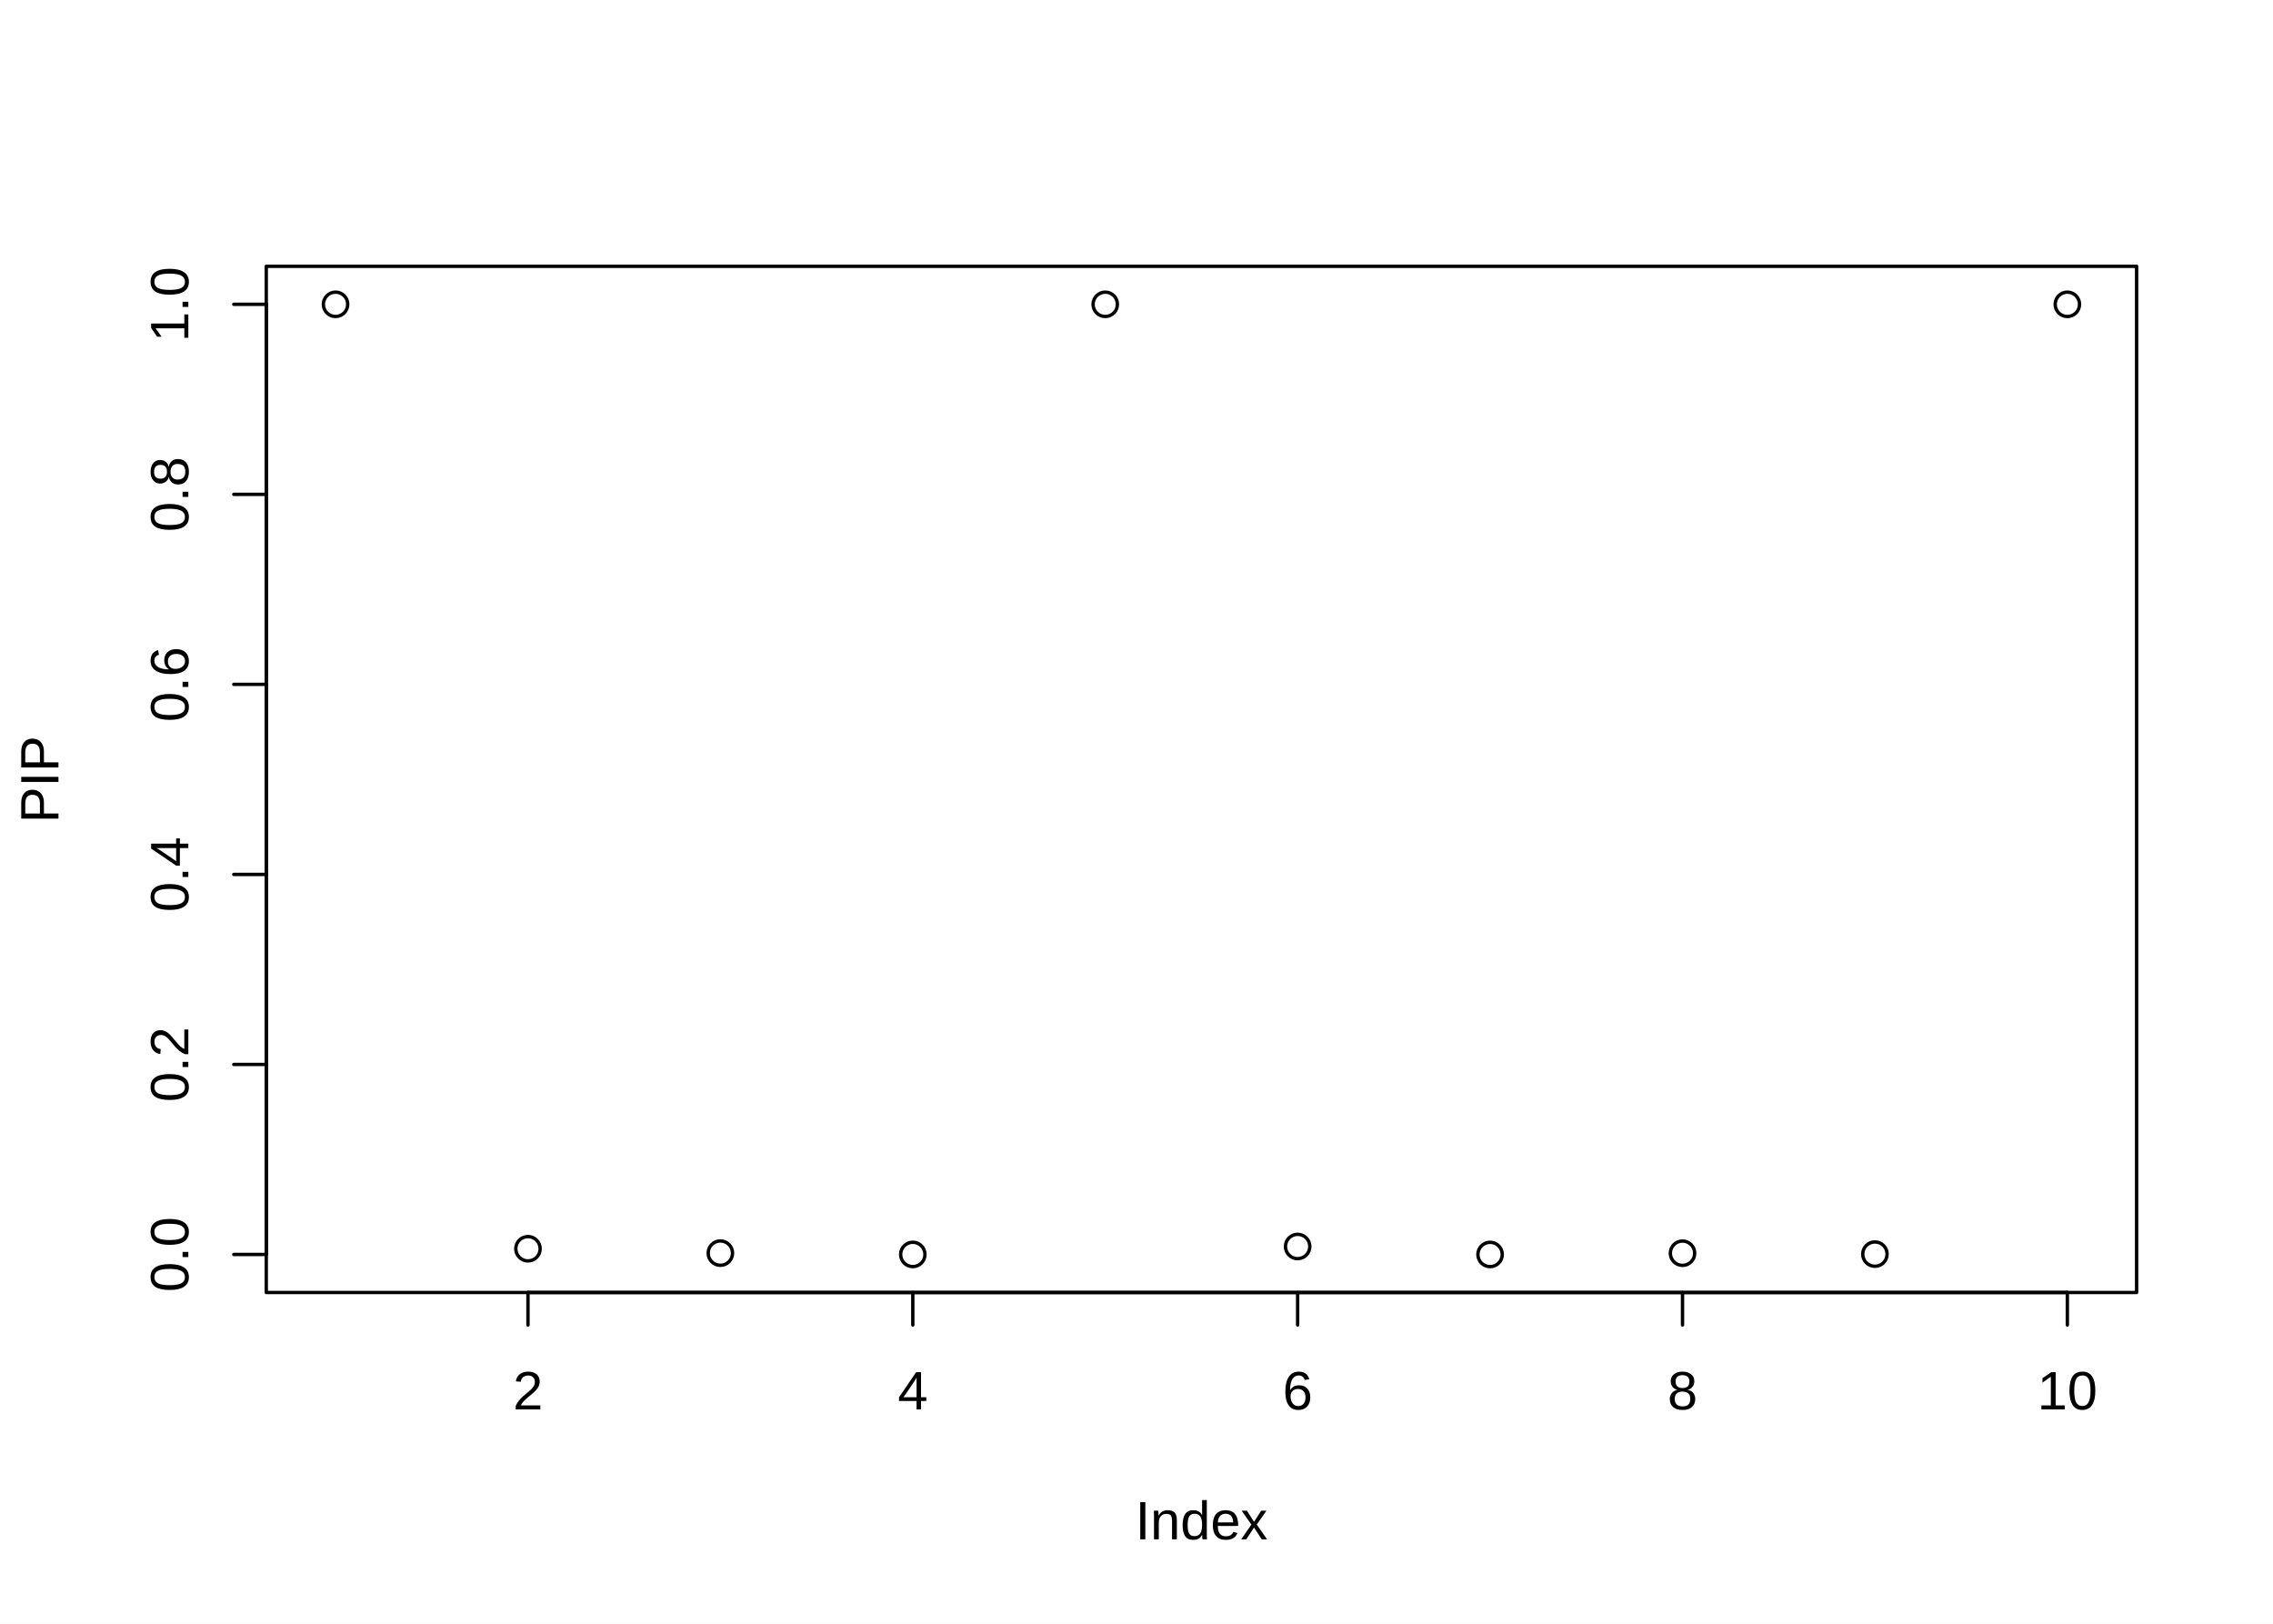
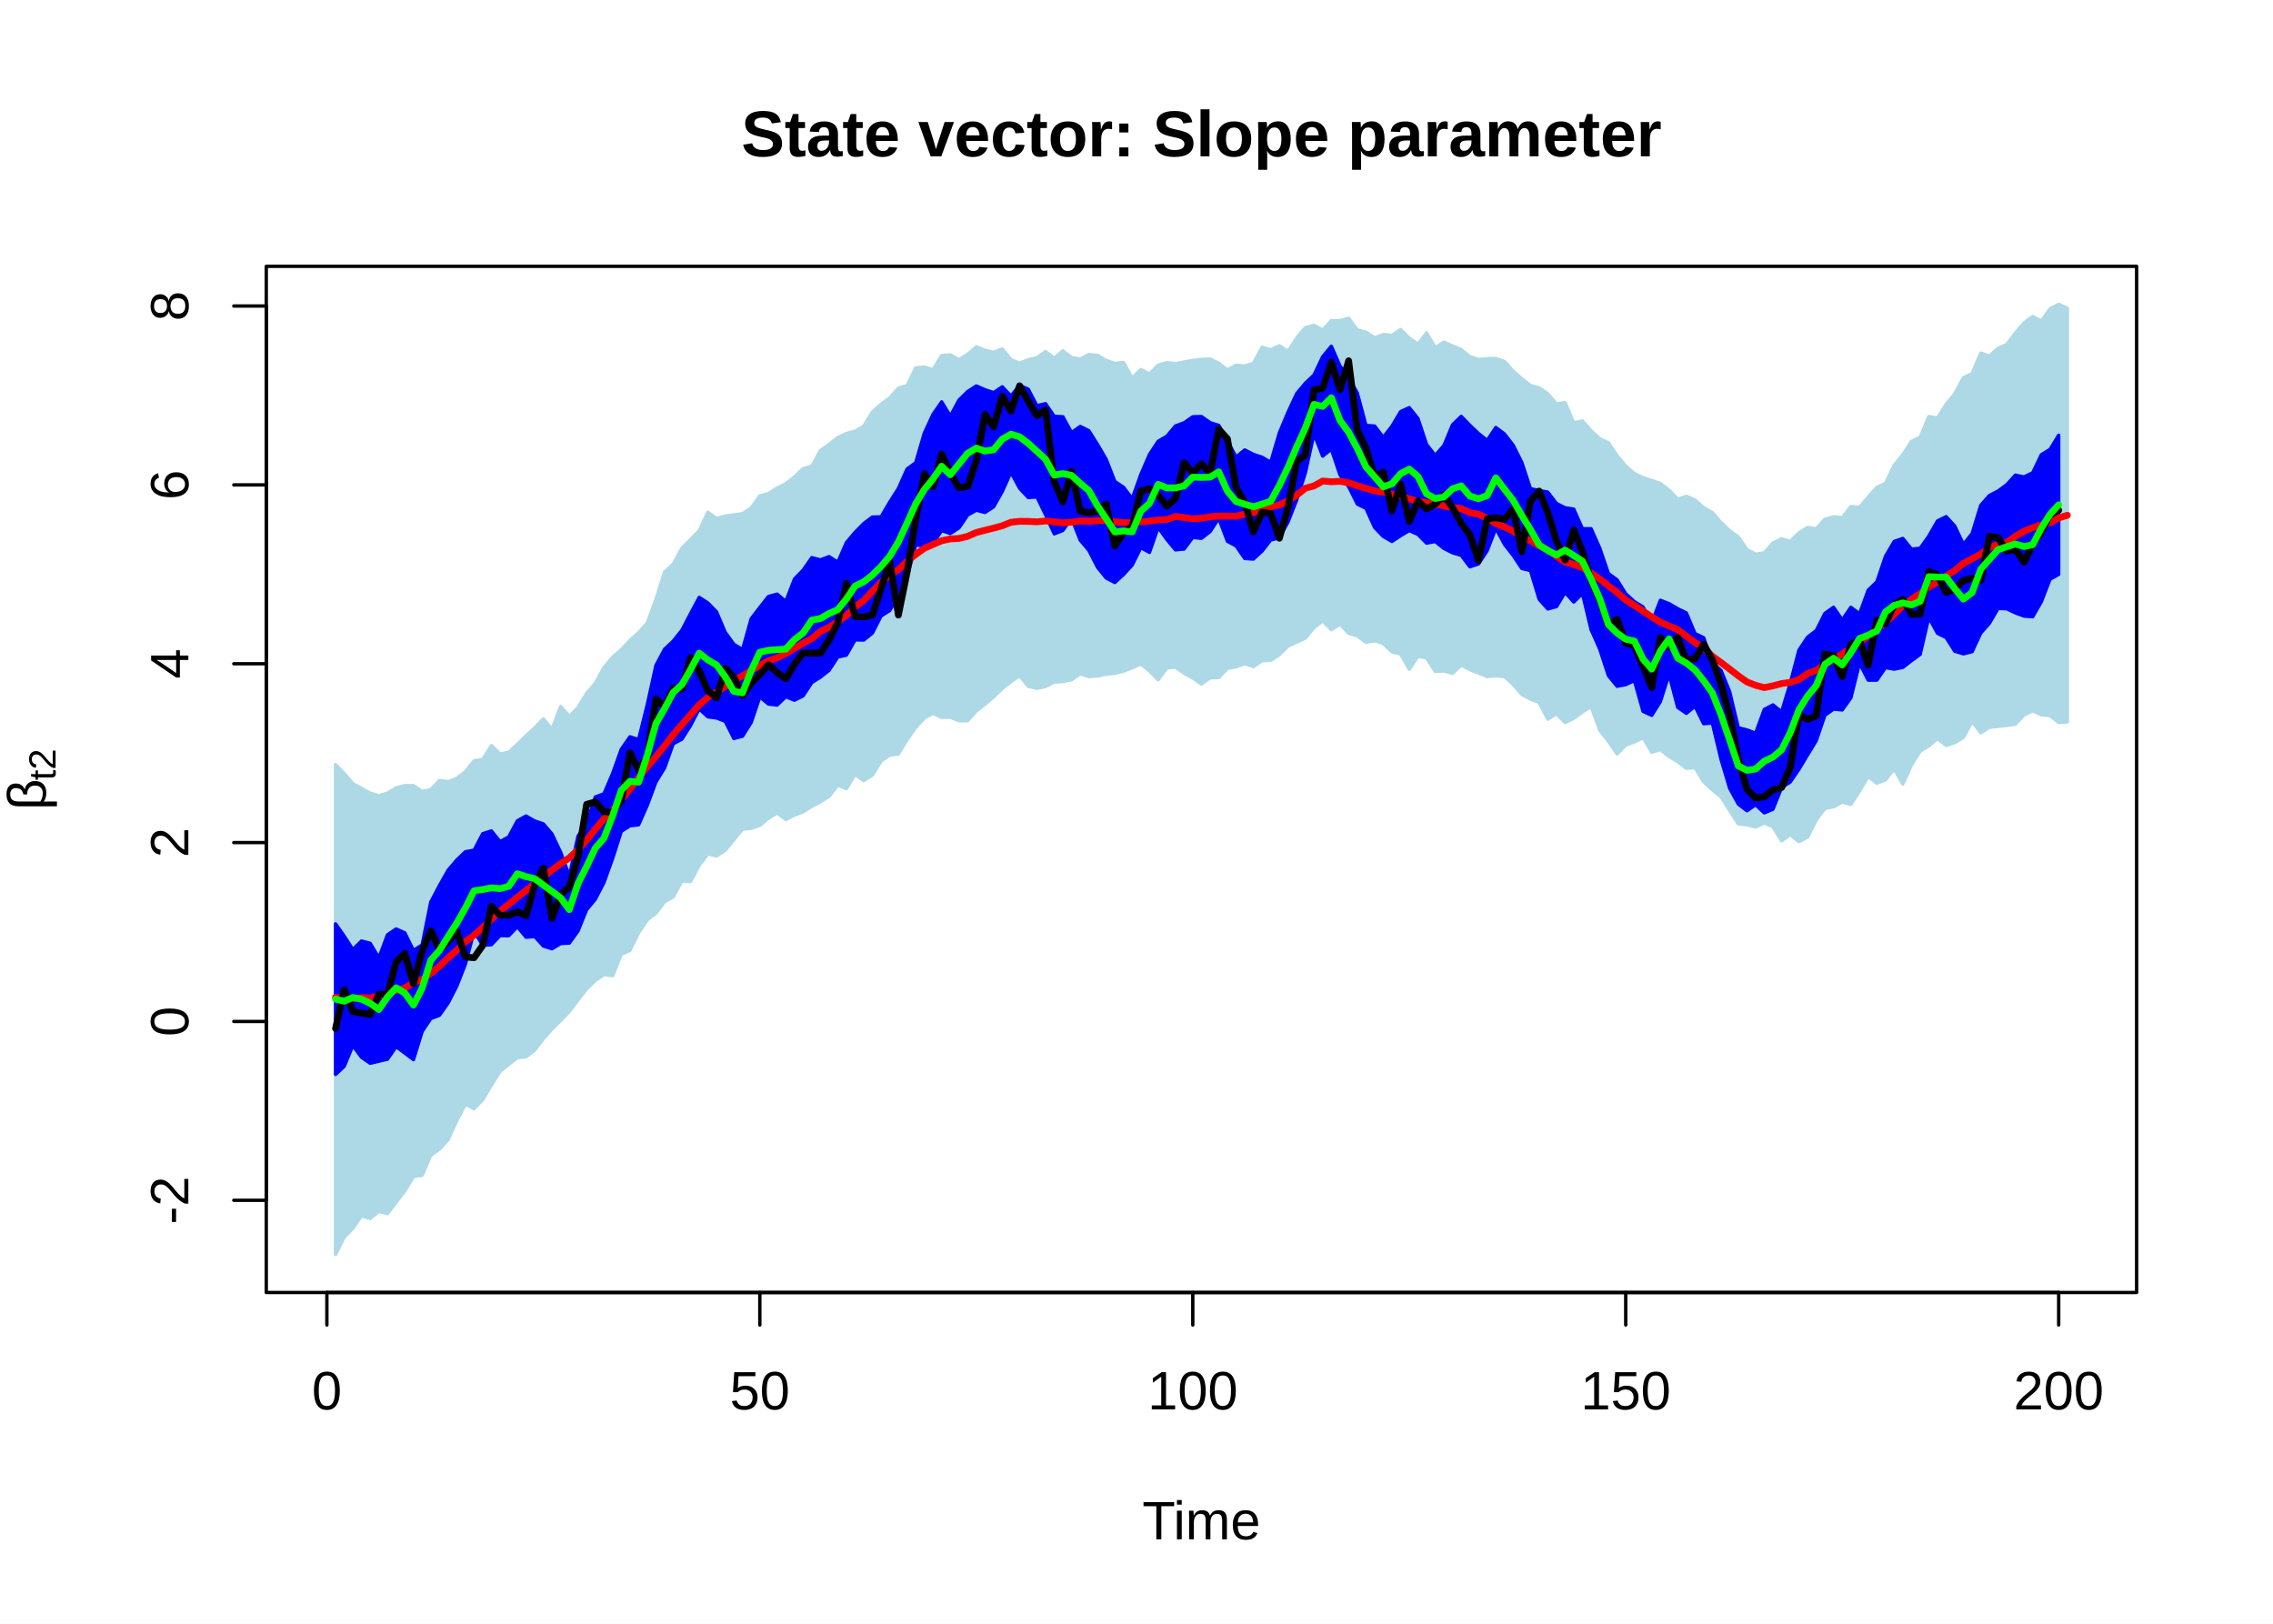
<svg xmlns="http://www.w3.org/2000/svg" class="svglite" width="504.00pt" height="360.00pt" viewBox="0 0 504.00 360.00">
  <defs>
    <style type="text/css">
    .svglite line, .svglite polyline, .svglite polygon, .svglite path, .svglite rect, .svglite circle {
      fill: none;
      stroke: #000000;
      stroke-linecap: round;
      stroke-linejoin: round;
      stroke-miterlimit: 10.00;
    }
    .svglite text {
      white-space: pre;
    }
  </style>
  </defs>
  <rect width="100%" height="100%" style="stroke: none; fill: #FFFFFF;" />
  <defs>
    <clipPath id="cpMC4wMHw1MDQuMDB8MC4wMHwzNjAuMDA=">
      <rect x="0.00" y="0.00" width="504.00" height="360.00" />
    </clipPath>
  </defs>
  <g clip-path="url(#cpMC4wMHw1MDQuMDB8MC4wMHwzNjAuMDA=)">
- </g>
+     <line x1="72.48" y1="286.56" x2="456.48" y2="286.56" style="stroke-width: 0.75;" />
+     <line x1="72.48" y1="286.56" x2="72.48" y2="293.76" style="stroke-width: 0.75;" />
+     <line x1="168.48" y1="286.56" x2="168.48" y2="293.76" style="stroke-width: 0.75;" />
+     <line x1="264.48" y1="286.56" x2="264.48" y2="293.76" style="stroke-width: 0.75;" />
+     <line x1="360.48" y1="286.56" x2="360.48" y2="293.76" style="stroke-width: 0.75;" />
+     <line x1="456.48" y1="286.56" x2="456.48" y2="293.76" style="stroke-width: 0.75;" />
+     <text x="72.48" y="312.48" text-anchor="middle" style="font-size: 12.00px; font-family: &quot;Arial&quot;;" textLength="6.67px" lengthAdjust="spacingAndGlyphs">0</text>
+     <text x="168.48" y="312.48" text-anchor="middle" style="font-size: 12.00px; font-family: &quot;Arial&quot;;" textLength="13.35px" lengthAdjust="spacingAndGlyphs">50</text>
+     <text x="264.48" y="312.48" text-anchor="middle" style="font-size: 12.00px; font-family: &quot;Arial&quot;;" textLength="20.02px" lengthAdjust="spacingAndGlyphs">100</text>
+     <text x="360.48" y="312.48" text-anchor="middle" style="font-size: 12.00px; font-family: &quot;Arial&quot;;" textLength="20.02px" lengthAdjust="spacingAndGlyphs">150</text>
+     <text x="456.48" y="312.48" text-anchor="middle" style="font-size: 12.00px; font-family: &quot;Arial&quot;;" textLength="20.02px" lengthAdjust="spacingAndGlyphs">200</text>
+     <line x1="59.04" y1="266.12" x2="59.04" y2="67.85" style="stroke-width: 0.75;" />
+     <line x1="59.04" y1="266.12" x2="51.84" y2="266.12" style="stroke-width: 0.75;" />
+     <line x1="59.04" y1="226.47" x2="51.84" y2="226.47" style="stroke-width: 0.75;" />
+     <line x1="59.04" y1="186.81" x2="51.84" y2="186.81" style="stroke-width: 0.75;" />
+     <line x1="59.04" y1="147.16" x2="51.84" y2="147.16" style="stroke-width: 0.75;" />
+     <line x1="59.04" y1="107.51" x2="51.84" y2="107.51" style="stroke-width: 0.75;" />
+     <line x1="59.04" y1="67.85" x2="51.84" y2="67.85" style="stroke-width: 0.75;" />
+     <text transform="translate(41.76,266.12) rotate(-90)" text-anchor="middle" style="font-size: 12.00px; font-family: &quot;Arial&quot;;" textLength="10.67px" lengthAdjust="spacingAndGlyphs">-2</text>
+     <text transform="translate(41.76,226.47) rotate(-90)" text-anchor="middle" style="font-size: 12.00px; font-family: &quot;Arial&quot;;" textLength="6.67px" lengthAdjust="spacingAndGlyphs">0</text>
+     <text transform="translate(41.76,186.81) rotate(-90)" text-anchor="middle" style="font-size: 12.00px; font-family: &quot;Arial&quot;;" textLength="6.67px" lengthAdjust="spacingAndGlyphs">2</text>
+     <text transform="translate(41.76,147.16) rotate(-90)" text-anchor="middle" style="font-size: 12.00px; font-family: &quot;Arial&quot;;" textLength="6.67px" lengthAdjust="spacingAndGlyphs">4</text>
+     <text transform="translate(41.76,107.51) rotate(-90)" text-anchor="middle" style="font-size: 12.00px; font-family: &quot;Arial&quot;;" textLength="6.67px" lengthAdjust="spacingAndGlyphs">6</text>
+     <text transform="translate(41.76,67.85) rotate(-90)" text-anchor="middle" style="font-size: 12.00px; font-family: &quot;Arial&quot;;" textLength="6.67px" lengthAdjust="spacingAndGlyphs">8</text>
+     <polygon points="59.04,286.56 473.76,286.56 473.76,59.04 59.04,59.04 " style="stroke-width: 0.75;" />
+     <text x="266.40" y="341.28" text-anchor="middle" style="font-size: 12.00px; font-family: &quot;Arial&quot;;" textLength="26.22px" lengthAdjust="spacingAndGlyphs">Time</text>
+     <text transform="translate(10.14,179.59) rotate(-90)" style="font-size: 12.00px; font-family: &quot;Arial&quot;;" textLength="6.57px" lengthAdjust="spacingAndGlyphs">β</text>
+     <text transform="translate(12.32,173.01) rotate(-90)" style="font-size: 8.40px; font-family: &quot;Arial&quot;;" textLength="2.33px" lengthAdjust="spacingAndGlyphs">t</text>
+     <text transform="translate(12.32,170.68) rotate(-90)" style="font-size: 8.40px; font-family: &quot;Arial&quot;;" textLength="4.67px" lengthAdjust="spacingAndGlyphs">2</text>
+   </g>
  <defs>
    <clipPath id="cpNTkuMDR8NDczLjc2fDU5LjA0fDI4Ni41Ng==">
      <rect x="59.04" y="59.04" width="414.72" height="227.52" />
    </clipPath>
  </defs>
  <g clip-path="url(#cpNTkuMDR8NDczLjc2fDU5LjA0fDI4Ni41Ng==)">
-     <circle cx="74.40" cy="67.47" r="2.70" style="stroke-width: 0.75;" />
-     <circle cx="117.07" cy="276.86" r="2.70" style="stroke-width: 0.75;" />
-     <circle cx="159.73" cy="277.83" r="2.70" style="stroke-width: 0.75;" />
-     <circle cx="202.40" cy="278.12" r="2.70" style="stroke-width: 0.75;" />
-     <circle cx="245.07" cy="67.47" r="2.70" style="stroke-width: 0.75;" />
-     <circle cx="287.73" cy="276.36" r="2.70" style="stroke-width: 0.75;" />
-     <circle cx="330.40" cy="278.13" r="2.70" style="stroke-width: 0.75;" />
-     <circle cx="373.07" cy="277.85" r="2.70" style="stroke-width: 0.75;" />
-     <circle cx="415.73" cy="278.05" r="2.70" style="stroke-width: 0.75;" />
-     <circle cx="458.40" cy="67.47" r="2.70" style="stroke-width: 0.75;" />
+     <polygon points="74.40,278.13 76.32,274.29 78.24,272.32 80.16,269.53 82.08,270.15 84.00,268.58 85.92,269.07 87.84,266.54 89.76,264.05 91.68,260.84 93.60,260.57 95.52,256.14 97.44,254.75 99.36,252.66 101.28,248.46 103.20,244.85 105.12,245.80 107.04,243.81 108.96,240.58 110.88,237.51 112.80,235.99 114.72,234.50 116.64,234.30 118.56,232.83 120.48,230.32 122.40,228.12 124.32,226.23 126.24,224.26 128.16,221.69 130.08,219.23 132.00,217.37 133.92,216.07 135.84,216.32 137.76,211.56 139.68,210.71 141.60,206.80 143.52,203.94 145.44,202.45 147.36,199.94 149.28,198.83 151.20,195.32 153.12,195.43 155.04,191.83 156.96,189.33 158.88,189.76 160.80,188.55 162.72,186.16 164.64,183.86 166.56,183.63 168.48,183.00 170.40,181.39 172.32,180.24 174.24,181.69 176.16,180.72 178.08,179.99 180.00,178.76 181.92,177.77 183.84,176.54 185.76,174.08 187.68,174.84 189.60,171.70 191.52,173.07 193.44,171.84 195.36,168.74 197.28,167.38 199.20,167.18 201.12,163.99 203.04,161.28 204.96,159.19 206.88,158.15 208.80,159.06 210.72,158.99 212.64,159.81 214.56,159.77 216.48,157.62 218.40,156.13 220.32,154.51 222.24,152.63 224.16,151.12 226.08,149.82 228.00,152.15 229.92,152.61 231.84,152.20 233.76,151.21 235.68,151.11 237.60,150.71 239.52,149.37 241.44,149.99 243.36,149.86 245.28,149.50 247.20,149.26 249.12,148.80 251.04,148.05 252.96,147.19 254.88,148.74 256.80,150.71 258.72,148.11 260.64,147.91 262.56,149.27 264.48,150.31 266.40,151.65 268.32,150.27 270.24,150.23 272.16,148.19 274.08,147.84 276.00,147.15 277.92,147.78 279.84,146.47 281.76,146.41 283.68,145.13 285.60,143.22 287.52,142.38 289.44,141.48 291.36,139.13 293.28,137.67 295.20,139.61 297.12,138.36 299.04,140.41 300.96,140.96 302.88,142.41 304.80,142.03 306.72,142.68 308.64,144.51 310.56,144.99 312.48,148.38 314.40,145.50 316.32,145.87 318.24,148.85 320.16,148.76 322.08,149.29 324.00,147.44 325.92,148.47 327.84,149.20 329.76,150.00 331.68,149.81 333.60,150.01 335.52,151.72 337.44,153.99 339.36,155.00 341.28,155.72 343.20,159.44 345.12,158.24 347.04,160.20 348.96,159.23 350.88,157.87 352.80,156.60 354.72,161.91 356.64,164.33 358.56,167.16 360.48,165.17 362.40,164.51 364.32,163.54 366.24,166.77 368.16,166.21 370.08,167.71 372.00,168.84 373.92,170.35 375.84,170.17 377.76,173.33 379.68,175.10 381.60,176.64 383.52,179.68 385.44,182.66 387.36,182.88 389.28,183.36 391.20,182.46 393.12,183.28 395.04,186.41 396.96,185.05 398.88,186.59 400.80,185.61 402.72,181.79 404.64,179.22 406.56,178.88 408.48,177.82 410.40,178.35 412.32,175.37 414.24,172.13 416.16,173.64 418.08,172.89 420.00,170.46 421.92,173.81 423.84,169.61 425.76,166.54 427.68,165.38 429.60,163.73 431.52,165.27 433.44,164.65 435.36,163.49 437.28,159.92 439.20,162.46 441.12,161.24 443.04,161.04 444.96,160.84 446.88,160.56 448.80,158.49 450.72,157.59 452.64,158.48 454.56,158.66 456.48,160.19 458.40,160.05 458.40,68.34 456.48,67.47 454.56,68.49 452.64,71.18 450.72,70.17 448.80,71.58 446.88,73.84 444.96,76.39 443.04,77.23 441.12,78.92 439.20,78.29 437.28,82.84 435.36,83.74 433.44,87.29 431.52,89.63 429.60,92.68 427.68,92.35 425.76,96.94 423.84,97.85 421.92,100.82 420.00,103.15 418.08,107.19 416.16,108.04 414.24,110.23 412.32,112.48 410.40,112.30 408.48,114.79 406.56,114.59 404.64,115.11 402.72,117.25 400.80,116.95 398.88,118.15 396.96,120.04 395.04,119.47 393.12,120.40 391.20,122.57 389.28,122.87 387.36,121.85 385.44,119.05 383.52,117.67 381.60,115.84 379.68,113.65 377.76,112.57 375.84,110.86 373.92,110.04 372.00,110.66 370.08,108.71 368.16,107.19 366.24,106.53 364.32,105.92 362.40,104.99 360.48,103.32 358.56,101.04 356.64,98.16 354.72,97.29 352.80,95.49 350.88,93.35 348.96,93.77 347.04,89.27 345.12,89.56 343.20,87.33 341.28,86.01 339.36,85.48 337.44,83.97 335.52,82.27 333.60,80.15 331.68,79.48 329.76,79.52 327.84,79.71 325.92,79.06 324.00,77.54 322.08,76.71 320.16,75.87 318.24,77.07 316.32,73.83 314.40,76.32 312.48,74.96 310.56,73.06 308.64,74.37 306.72,74.17 304.80,74.92 302.88,73.64 300.96,73.15 299.04,70.56 297.12,71.08 295.20,71.08 293.28,73.19 291.36,72.12 289.44,72.64 287.52,74.91 285.60,77.92 283.68,76.66 281.76,77.55 279.84,77.00 277.92,80.57 276.00,81.16 274.08,80.97 272.16,82.04 270.24,80.55 268.32,79.59 266.40,79.69 264.48,79.91 262.56,80.26 260.64,80.64 258.72,80.39 256.80,80.97 254.88,82.92 252.96,81.93 251.04,83.83 249.12,80.36 247.20,80.58 245.28,79.92 243.36,78.79 241.44,78.61 239.52,79.62 237.60,79.26 235.68,77.79 233.76,79.44 231.84,77.94 229.92,79.32 228.00,79.77 226.08,80.53 224.16,79.75 222.24,77.35 220.32,78.13 218.40,77.65 216.48,76.90 214.56,78.57 212.64,79.78 210.72,78.68 208.80,78.81 206.88,81.97 204.96,81.39 203.04,81.56 201.12,85.50 199.20,86.06 197.28,88.22 195.36,89.64 193.44,91.34 191.52,94.46 189.60,95.61 187.68,96.12 185.76,97.01 183.84,98.54 181.92,99.90 180.00,103.35 178.08,103.92 176.16,105.73 174.24,107.27 172.32,108.19 170.40,109.44 168.48,109.95 166.56,112.61 164.64,113.89 162.72,114.18 160.80,114.42 158.88,114.97 156.96,113.56 155.04,117.67 153.12,119.64 151.20,121.53 149.28,125.07 147.36,126.83 145.44,132.90 143.52,138.14 141.60,140.26 139.68,142.02 137.76,144.05 135.84,145.71 133.92,148.00 132.00,151.50 130.08,153.71 128.16,156.88 126.24,158.85 124.32,156.63 122.40,161.68 120.48,159.39 118.56,161.39 116.64,163.13 114.72,165.04 112.80,166.78 110.88,167.16 108.96,165.31 107.04,168.36 105.12,168.69 103.20,171.08 101.28,172.57 99.36,173.32 97.44,173.04 95.52,175.07 93.60,175.47 91.68,174.18 89.76,174.18 87.84,174.68 85.92,175.84 84.00,176.43 82.08,175.85 80.16,174.77 78.24,173.76 76.32,171.48 74.40,169.53 " style="stroke-width: 0.75; stroke: #ADD8E6; fill: #ADD8E6;" />
+     <polygon points="74.40,238.21 76.32,236.42 78.24,231.81 80.16,234.42 82.08,235.74 84.00,235.28 85.92,234.84 87.84,232.06 89.76,233.48 91.68,234.94 93.60,228.69 95.52,225.83 97.44,225.10 99.36,222.38 101.28,218.65 103.20,213.74 105.12,206.48 107.04,209.58 108.96,209.45 110.88,207.43 112.80,207.45 114.72,205.46 116.64,207.79 118.56,207.63 120.48,209.75 122.40,210.35 124.32,209.18 126.24,209.09 128.16,206.43 130.08,201.69 132.00,199.37 133.92,195.66 135.84,190.32 137.76,184.32 139.68,183.08 141.60,182.87 143.52,178.55 145.44,173.37 147.36,170.25 149.28,164.89 151.20,163.88 153.12,160.84 155.04,157.17 156.96,158.93 158.88,159.18 160.80,159.92 162.72,163.72 164.64,163.23 166.56,160.18 168.48,154.51 170.40,156.10 172.32,156.32 174.24,154.47 176.16,155.24 178.08,154.28 180.00,151.33 181.92,150.13 183.84,148.61 185.76,145.67 187.68,145.25 189.60,141.87 191.52,141.90 193.44,140.36 195.36,136.58 197.28,135.36 199.20,132.00 201.12,127.96 203.04,120.83 204.96,121.03 206.88,120.48 208.80,117.63 210.72,118.28 212.64,117.03 214.56,114.20 216.48,113.12 218.40,113.62 220.32,112.37 222.24,108.95 224.16,104.71 226.08,108.26 228.00,110.31 229.92,110.17 231.84,114.14 233.76,118.36 235.68,117.60 237.60,114.87 239.52,119.76 241.44,122.03 243.36,125.78 245.28,128.15 247.20,129.15 249.12,127.38 251.04,125.29 252.96,121.42 254.88,122.47 256.80,116.93 258.72,119.60 260.64,121.91 262.56,121.72 264.48,119.16 266.40,119.34 268.32,117.86 270.24,114.91 272.16,120.01 274.08,121.04 276.00,123.82 277.92,123.95 279.84,122.18 281.76,119.73 283.68,119.23 285.60,115.74 287.52,110.83 289.44,104.83 291.36,96.17 293.28,101.12 295.20,99.58 297.12,105.28 299.04,107.88 300.96,111.75 302.88,112.71 304.80,116.95 306.72,118.94 308.64,120.04 310.56,118.77 312.48,117.62 314.40,118.49 316.32,120.42 318.24,120.05 320.16,121.59 322.08,122.56 324.00,123.12 325.92,125.66 327.84,125.03 329.76,122.08 331.68,117.12 333.60,120.70 335.52,123.16 337.44,126.04 339.36,126.50 341.28,132.87 343.20,135.01 345.12,134.49 347.04,131.35 348.96,133.47 350.88,131.58 352.80,139.59 354.72,143.91 356.64,149.80 358.56,152.15 360.48,151.79 362.40,150.88 364.32,157.71 366.24,158.60 368.16,155.55 370.08,149.48 372.00,156.82 373.92,158.15 375.84,156.58 377.76,160.45 379.68,160.29 381.60,168.30 383.52,174.75 385.44,178.28 387.36,179.75 389.28,178.43 391.20,180.22 393.12,179.42 395.04,174.63 396.96,173.37 398.88,170.57 400.80,167.37 402.72,164.22 404.64,158.59 406.56,157.22 408.48,157.40 410.40,154.73 412.32,147.03 414.24,150.79 416.16,150.80 418.08,148.00 420.00,148.36 421.92,147.96 423.84,146.48 425.76,145.09 427.68,136.86 429.60,140.40 431.52,141.35 433.44,144.38 435.36,144.96 437.28,144.48 439.20,140.36 441.12,138.19 443.04,134.89 444.96,134.97 446.88,135.88 448.80,136.59 450.72,136.74 452.64,133.39 454.56,128.42 456.48,127.34 456.48,96.50 454.56,99.64 452.64,100.81 450.72,104.81 448.80,105.74 446.88,105.35 444.96,107.45 443.04,108.87 441.12,109.86 439.20,112.04 437.28,118.29 435.36,120.71 433.44,116.64 431.52,114.55 429.60,115.50 427.68,118.87 425.76,121.56 423.84,121.75 421.92,119.38 420.00,120.05 418.08,123.34 416.16,129.00 414.24,130.85 412.32,136.09 410.40,134.65 408.48,137.45 406.56,134.64 404.64,135.99 402.72,139.81 400.80,141.27 398.88,144.16 396.96,151.49 395.04,157.84 393.12,156.29 391.20,157.30 389.28,162.56 387.36,161.83 385.44,161.36 383.52,153.34 381.60,148.62 379.68,146.94 377.76,141.39 375.84,140.47 373.92,135.89 372.00,134.95 370.08,133.83 368.16,133.09 366.24,138.08 364.32,134.56 362.40,133.39 360.48,131.65 358.56,128.56 356.64,127.15 354.72,121.53 352.80,117.22 350.88,117.23 348.96,112.89 347.04,112.58 345.12,111.62 343.20,109.11 341.28,108.76 339.36,108.34 337.44,102.55 335.52,98.71 333.60,96.22 331.68,94.78 329.76,97.64 327.84,96.12 325.92,94.29 324.00,92.32 322.08,94.17 320.16,98.78 318.24,100.98 316.32,98.55 314.40,92.77 312.48,90.38 310.56,91.26 308.64,94.49 306.72,96.96 304.80,94.46 302.88,94.33 300.96,87.12 299.04,83.77 297.12,81.13 295.20,76.77 293.28,79.10 291.36,83.14 289.44,84.96 287.52,87.26 285.60,91.38 283.68,95.98 281.76,102.50 279.84,101.37 277.92,100.74 276.00,99.76 274.08,101.32 272.16,97.77 270.24,94.31 268.32,93.71 266.40,92.35 264.48,92.40 262.56,93.74 260.64,94.44 258.72,96.73 256.80,97.84 254.88,100.76 252.96,105.20 251.04,110.57 249.12,108.03 247.20,106.75 245.28,101.84 243.36,98.55 241.44,95.50 239.52,94.55 237.60,95.92 235.68,92.40 233.76,92.31 231.84,89.50 229.92,89.95 228.00,86.29 226.08,85.44 224.16,87.80 222.24,85.76 220.32,87.05 218.40,86.40 216.48,85.57 214.56,86.81 212.64,88.70 210.72,92.26 208.80,89.10 206.88,91.87 204.96,96.02 203.04,102.59 201.12,104.00 199.20,108.30 197.28,111.33 195.36,114.60 193.44,114.63 191.52,116.07 189.60,118.02 187.68,120.30 185.76,124.66 183.84,123.41 181.92,124.13 180.00,123.64 178.08,126.40 176.16,128.38 174.24,133.34 172.32,131.73 170.40,132.24 168.48,134.67 166.56,137.18 164.64,144.02 162.72,142.84 160.80,140.19 158.88,135.65 156.96,133.68 155.04,132.45 153.12,136.04 151.20,139.72 149.28,142.13 147.36,143.94 145.44,147.54 143.52,156.24 141.60,163.96 139.68,163.36 137.76,166.11 135.84,171.49 133.92,175.99 132.00,176.71 130.08,182.54 128.16,185.39 126.24,194.25 124.32,188.97 122.40,184.92 120.48,182.66 118.56,182.02 116.64,180.92 114.72,181.97 112.80,185.55 110.88,186.61 108.96,184.23 107.04,184.84 105.12,188.50 103.20,188.84 101.28,190.68 99.36,192.93 97.44,196.34 95.52,199.99 93.60,209.50 91.68,210.73 89.76,206.83 87.84,205.96 85.92,207.26 84.00,212.37 82.08,209.14 80.16,208.63 78.24,210.52 76.32,207.54 74.40,204.83 " style="stroke-width: 0.75; stroke: #0000FF; fill: #0000FF;" />
+     <polyline points="74.40,221.08 76.32,221.39 78.24,221.43 80.16,221.17 82.08,221.28 84.00,220.74 85.92,220.26 87.84,219.61 89.76,219.09 91.68,217.81 93.60,217.16 95.52,215.82 97.44,214.22 99.36,212.38 101.28,210.66 103.20,208.75 105.12,207.34 107.04,205.65 108.96,203.80 110.88,202.00 112.80,200.47 114.72,198.90 116.64,197.43 118.56,195.91 120.48,194.41 122.40,192.88 124.32,191.47 126.24,190.19 128.16,188.39 130.08,186.27 132.00,183.82 133.92,181.52 135.84,179.65 137.76,177.33 139.68,174.97 141.60,172.43 143.52,169.99 145.44,167.74 147.36,165.37 149.28,162.85 151.20,160.63 153.12,158.44 155.04,156.26 156.96,154.63 158.88,153.44 160.80,152.24 162.72,150.79 164.64,149.84 166.56,148.65 168.48,147.53 170.40,146.50 172.32,145.85 174.24,144.89 176.16,143.77 178.08,142.59 180.00,141.61 181.92,139.98 183.84,139.07 185.76,137.79 187.68,136.46 189.60,134.57 191.52,133.14 193.44,131.05 195.36,129.09 197.28,127.48 199.20,126.31 201.12,124.46 203.04,122.92 204.96,121.56 206.88,120.71 208.80,119.89 210.72,119.48 212.64,119.38 214.56,118.91 216.48,118.06 218.40,117.57 220.32,117.09 222.24,116.57 224.16,115.79 226.08,115.58 228.00,115.60 229.92,115.70 231.84,115.51 233.76,115.69 235.68,115.92 237.60,115.78 239.52,115.51 241.44,115.56 243.36,115.44 245.28,115.41 247.20,115.69 249.12,115.87 251.04,115.90 252.96,115.69 254.88,115.55 256.80,115.28 258.72,115.19 260.64,114.51 262.56,114.74 264.48,115.04 266.40,114.88 268.32,114.57 270.24,114.42 272.16,114.41 274.08,114.44 276.00,114.00 277.92,113.63 279.84,113.04 281.76,112.36 283.68,111.96 285.60,111.01 287.52,109.79 289.44,108.24 291.36,107.73 293.28,106.65 295.20,106.81 297.12,106.71 299.04,107.04 300.96,107.70 302.88,108.29 304.80,108.82 306.72,109.12 308.64,109.56 310.56,110.00 312.48,110.59 314.40,111.18 316.32,111.43 318.24,111.76 320.16,112.18 322.08,112.53 324.00,112.74 325.92,113.68 327.84,113.98 329.76,114.95 331.68,116.07 333.60,116.84 335.52,117.75 337.44,118.97 339.36,119.89 341.28,121.03 343.20,121.90 345.12,123.34 347.04,124.60 348.96,125.14 350.88,125.87 352.80,127.04 354.72,128.36 356.64,129.89 358.56,131.34 360.48,133.03 362.40,134.24 364.32,135.50 366.24,136.77 368.16,137.94 370.08,138.79 372.00,139.59 373.92,141.04 375.84,142.46 377.76,143.62 379.68,145.49 381.60,146.88 383.52,148.34 385.44,149.83 387.36,151.19 389.28,151.94 391.20,152.45 393.12,152.06 395.04,151.55 396.96,151.29 398.88,150.66 400.80,149.34 402.72,148.62 404.64,147.33 406.56,146.22 408.48,144.99 410.40,143.76 412.32,142.32 414.24,141.06 416.16,139.34 418.08,138.00 420.00,136.24 421.92,134.29 423.84,132.86 425.76,131.60 427.68,130.19 429.60,129.02 431.52,127.73 433.44,126.48 435.36,124.90 437.28,123.87 439.20,122.85 441.12,121.37 443.04,120.70 444.96,120.31 446.88,118.89 448.80,117.77 450.72,116.99 452.64,116.34 454.56,115.88 456.48,114.83 458.40,114.24 " style="stroke-width: 1.50; stroke: #FF0000;" />
+     <polyline points="74.40,228.03 76.32,219.42 78.24,224.29 80.16,224.61 82.08,224.93 84.00,220.43 85.92,220.52 87.84,213.25 89.76,211.40 91.68,218.11 93.60,210.86 95.52,206.32 97.44,210.64 99.36,208.74 101.28,206.52 103.20,212.17 105.12,212.34 107.04,209.60 108.96,200.93 110.88,202.93 112.80,202.91 114.72,202.18 116.64,203.00 118.56,196.12 120.48,192.45 122.40,203.61 124.32,198.29 126.24,196.63 128.16,189.94 130.08,178.33 132.00,177.79 133.92,179.97 135.84,180.06 137.76,177.51 139.68,166.91 141.60,170.80 143.52,167.66 145.44,154.94 147.36,156.70 149.28,152.59 151.20,152.77 153.12,145.81 155.04,148.82 156.96,153.14 158.88,154.73 160.80,148.18 162.72,150.18 164.64,154.18 166.56,151.47 168.48,149.51 170.40,147.37 172.32,149.12 174.24,150.51 176.16,147.30 178.08,144.75 180.00,144.84 181.92,144.80 183.84,141.86 185.76,138.06 187.68,129.31 189.60,136.69 191.52,136.80 193.44,136.37 195.36,130.52 197.28,124.52 199.20,136.37 201.12,126.93 203.04,115.19 204.96,105.05 206.88,107.94 208.80,100.69 210.72,104.87 212.64,108.16 214.56,107.83 216.48,102.18 218.40,91.88 220.32,94.65 222.24,87.85 224.16,91.13 226.08,85.53 228.00,88.95 229.92,92.15 231.84,90.90 233.76,106.82 235.68,111.28 237.60,104.48 239.52,113.32 241.44,113.70 243.36,113.32 245.28,111.73 247.20,121.05 249.12,118.09 251.04,116.64 252.96,108.84 254.88,108.37 256.80,109.79 258.72,112.24 260.64,110.49 262.56,102.58 264.48,104.87 266.40,102.86 268.32,104.91 270.24,95.15 272.16,97.30 274.08,108.11 276.00,111.32 277.92,117.94 279.84,113.56 281.76,113.85 283.68,119.34 285.60,112.50 287.52,102.25 289.44,100.89 291.36,86.45 293.28,86.04 295.20,80.30 297.12,86.39 299.04,79.99 300.96,95.38 302.88,99.37 304.80,105.69 306.72,104.69 308.64,113.29 310.56,107.35 312.48,115.62 314.40,111.06 316.32,112.87 318.24,111.77 320.16,109.66 322.08,112.55 324.00,116.06 325.92,118.56 327.84,124.31 329.76,115.03 331.68,114.80 333.60,115.15 335.52,112.79 337.44,122.33 339.36,111.07 341.28,108.88 343.20,113.65 345.12,119.96 347.04,124.17 348.96,117.48 350.88,122.29 352.80,128.77 354.72,132.97 356.64,138.68 358.56,137.28 360.48,142.57 362.40,143.14 364.32,147.76 366.24,152.42 368.16,141.38 370.08,143.48 372.00,141.34 373.92,146.33 375.84,146.05 377.76,142.84 379.68,146.24 381.60,151.68 383.52,158.52 385.44,168.36 387.36,174.98 389.28,176.93 391.20,176.66 393.12,175.13 395.04,174.61 396.96,170.12 398.88,158.46 400.80,159.54 402.72,158.68 404.64,144.99 406.56,145.40 408.48,150.01 410.40,142.83 412.32,142.05 414.24,147.47 416.16,137.46 418.08,138.29 420.00,134.08 421.92,132.87 423.84,136.18 425.76,136.15 427.68,126.68 429.60,127.45 431.52,131.37 433.44,130.54 435.36,128.72 437.28,128.21 439.20,128.66 441.12,118.92 443.04,119.20 444.96,122.20 446.88,121.75 448.80,124.64 450.72,120.73 452.64,118.05 454.56,114.02 456.48,113.12 " style="stroke-width: 1.50;" />
+     <polyline points="74.40,221.52 76.32,221.98 78.24,221.16 80.16,221.53 82.08,222.44 84.00,223.82 85.92,221.05 87.84,219.01 89.76,220.16 91.68,222.84 93.60,219.10 95.52,212.91 97.44,210.72 99.36,207.65 101.28,204.66 103.20,201.29 105.12,197.49 107.04,197.21 108.96,196.84 110.88,197.02 112.80,196.50 114.72,193.72 116.64,194.36 118.56,194.82 120.48,196.21 122.40,197.64 124.32,199.07 126.24,201.67 128.16,195.91 130.08,192.11 132.00,188.04 133.92,185.83 135.84,180.91 137.76,175.21 139.68,173.22 141.60,173.42 143.52,167.40 145.44,160.45 147.36,157.10 149.28,153.51 151.20,151.80 153.12,148.44 155.04,144.81 156.96,146.31 158.88,147.42 160.80,150.05 162.72,153.28 164.64,153.62 166.56,148.68 168.48,144.59 170.40,144.17 172.32,144.03 174.24,143.91 176.16,141.81 178.08,140.34 180.00,137.48 181.92,137.13 183.84,136.01 185.76,135.17 187.68,132.77 189.60,129.94 191.52,128.98 193.44,127.49 195.36,125.59 197.28,123.34 199.20,120.15 201.12,115.98 203.04,111.71 204.96,108.52 206.88,106.18 208.80,103.37 210.72,105.27 212.64,102.87 214.56,100.51 216.48,99.35 218.40,100.01 220.32,99.71 222.24,97.36 224.16,96.26 226.08,96.85 228.00,98.30 229.92,100.06 231.84,101.82 233.76,105.34 235.68,105.00 237.60,105.39 239.52,107.16 241.44,108.76 243.36,112.17 245.28,115.00 247.20,117.95 249.12,117.71 251.04,117.93 252.96,113.31 254.88,111.62 256.80,107.39 258.72,108.16 260.64,108.18 262.56,107.73 264.48,105.78 266.40,105.85 268.32,105.79 270.24,104.61 272.16,108.89 274.08,111.18 276.00,111.79 277.92,112.35 279.84,111.77 281.76,111.12 283.68,107.60 285.60,103.56 287.52,99.05 289.44,94.90 291.36,89.66 293.28,90.11 295.20,88.18 297.12,93.21 299.04,95.83 300.96,99.43 302.88,103.52 304.80,105.70 306.72,107.95 308.64,107.26 310.56,105.02 312.48,104.00 314.40,105.63 316.32,109.49 318.24,110.52 320.16,110.19 322.08,108.37 324.00,107.72 325.92,109.98 327.84,110.58 329.76,109.86 331.68,105.95 333.60,108.46 335.52,110.93 337.44,114.29 339.36,117.42 341.28,120.81 343.20,122.06 345.12,123.05 347.04,121.97 348.96,123.18 350.88,124.41 352.80,128.40 354.72,132.72 356.64,138.48 358.56,140.35 360.48,141.72 362.40,142.13 364.32,146.13 366.24,148.34 368.16,144.32 370.08,141.66 372.00,145.89 373.92,147.02 375.84,148.53 377.76,150.92 379.68,153.61 381.60,158.46 383.52,164.05 385.44,169.82 387.36,170.79 389.28,170.50 391.20,168.76 393.12,167.85 395.04,166.24 396.96,162.43 398.88,157.37 400.80,154.32 402.72,152.02 404.64,147.29 406.56,145.93 408.48,147.42 410.40,144.69 412.32,141.56 414.24,140.82 416.16,139.90 418.08,135.67 420.00,134.21 421.92,133.67 423.84,134.12 425.76,133.33 427.68,127.86 429.60,127.95 431.52,127.95 433.44,130.51 435.36,132.83 437.28,131.38 439.20,126.20 441.12,124.02 443.04,121.88 444.96,121.21 446.88,120.61 448.80,121.17 450.72,120.77 452.64,117.10 454.56,114.03 456.48,111.92 " style="stroke-width: 1.50; stroke: #00FF00;" />
  </g>
  <g clip-path="url(#cpMC4wMHw1MDQuMDB8MC4wMHwzNjAuMDA=)">
-     <line x1="117.07" y1="286.56" x2="458.40" y2="286.56" style="stroke-width: 0.75;" />
-     <line x1="117.07" y1="286.56" x2="117.07" y2="293.76" style="stroke-width: 0.75;" />
-     <line x1="202.40" y1="286.56" x2="202.40" y2="293.76" style="stroke-width: 0.75;" />
-     <line x1="287.73" y1="286.56" x2="287.73" y2="293.76" style="stroke-width: 0.75;" />
-     <line x1="373.07" y1="286.56" x2="373.07" y2="293.76" style="stroke-width: 0.75;" />
-     <line x1="458.40" y1="286.56" x2="458.40" y2="293.76" style="stroke-width: 0.75;" />
-     <text x="117.07" y="312.48" text-anchor="middle" style="font-size: 12.00px; font-family: &quot;Arial&quot;;" textLength="6.67px" lengthAdjust="spacingAndGlyphs">2</text>
-     <text x="202.40" y="312.48" text-anchor="middle" style="font-size: 12.00px; font-family: &quot;Arial&quot;;" textLength="6.67px" lengthAdjust="spacingAndGlyphs">4</text>
-     <text x="287.73" y="312.48" text-anchor="middle" style="font-size: 12.00px; font-family: &quot;Arial&quot;;" textLength="6.67px" lengthAdjust="spacingAndGlyphs">6</text>
-     <text x="373.07" y="312.48" text-anchor="middle" style="font-size: 12.00px; font-family: &quot;Arial&quot;;" textLength="6.67px" lengthAdjust="spacingAndGlyphs">8</text>
-     <text x="458.40" y="312.48" text-anchor="middle" style="font-size: 12.00px; font-family: &quot;Arial&quot;;" textLength="13.35px" lengthAdjust="spacingAndGlyphs">10</text>
-     <line x1="59.04" y1="278.13" x2="59.04" y2="67.47" style="stroke-width: 0.75;" />
-     <line x1="59.04" y1="278.13" x2="51.84" y2="278.13" style="stroke-width: 0.75;" />
-     <line x1="59.04" y1="236.00" x2="51.84" y2="236.00" style="stroke-width: 0.75;" />
-     <line x1="59.04" y1="193.87" x2="51.84" y2="193.87" style="stroke-width: 0.75;" />
-     <line x1="59.04" y1="151.73" x2="51.84" y2="151.73" style="stroke-width: 0.75;" />
-     <line x1="59.04" y1="109.60" x2="51.84" y2="109.60" style="stroke-width: 0.75;" />
-     <line x1="59.04" y1="67.47" x2="51.84" y2="67.47" style="stroke-width: 0.75;" />
-     <text transform="translate(41.76,278.13) rotate(-90)" text-anchor="middle" style="font-size: 12.00px; font-family: &quot;Arial&quot;;" textLength="16.68px" lengthAdjust="spacingAndGlyphs">0.0</text>
-     <text transform="translate(41.76,236.00) rotate(-90)" text-anchor="middle" style="font-size: 12.00px; font-family: &quot;Arial&quot;;" textLength="16.68px" lengthAdjust="spacingAndGlyphs">0.2</text>
-     <text transform="translate(41.76,193.87) rotate(-90)" text-anchor="middle" style="font-size: 12.00px; font-family: &quot;Arial&quot;;" textLength="16.68px" lengthAdjust="spacingAndGlyphs">0.4</text>
-     <text transform="translate(41.76,151.73) rotate(-90)" text-anchor="middle" style="font-size: 12.00px; font-family: &quot;Arial&quot;;" textLength="16.68px" lengthAdjust="spacingAndGlyphs">0.6</text>
-     <text transform="translate(41.76,109.60) rotate(-90)" text-anchor="middle" style="font-size: 12.00px; font-family: &quot;Arial&quot;;" textLength="16.68px" lengthAdjust="spacingAndGlyphs">0.8</text>
-     <text transform="translate(41.76,67.47) rotate(-90)" text-anchor="middle" style="font-size: 12.00px; font-family: &quot;Arial&quot;;" textLength="16.68px" lengthAdjust="spacingAndGlyphs">1.0</text>
-     <polygon points="59.04,286.56 473.76,286.56 473.76,59.04 59.04,59.04 " style="stroke-width: 0.75;" />
-     <text x="266.40" y="341.28" text-anchor="middle" style="font-size: 12.00px; font-family: &quot;Arial&quot;;" textLength="29.36px" lengthAdjust="spacingAndGlyphs">Index</text>
-     <text transform="translate(12.96,172.80) rotate(-90)" text-anchor="middle" style="font-size: 12.00px; font-family: &quot;Arial&quot;;" textLength="19.35px" lengthAdjust="spacingAndGlyphs">PIP</text>
+     <text x="266.40" y="34.67" text-anchor="middle" style="font-size: 14.40px; font-weight: bold; font-family: &quot;Arial&quot;;" textLength="203.98px" lengthAdjust="spacingAndGlyphs">State vector: Slope parameter</text>
  </g>
</svg>
